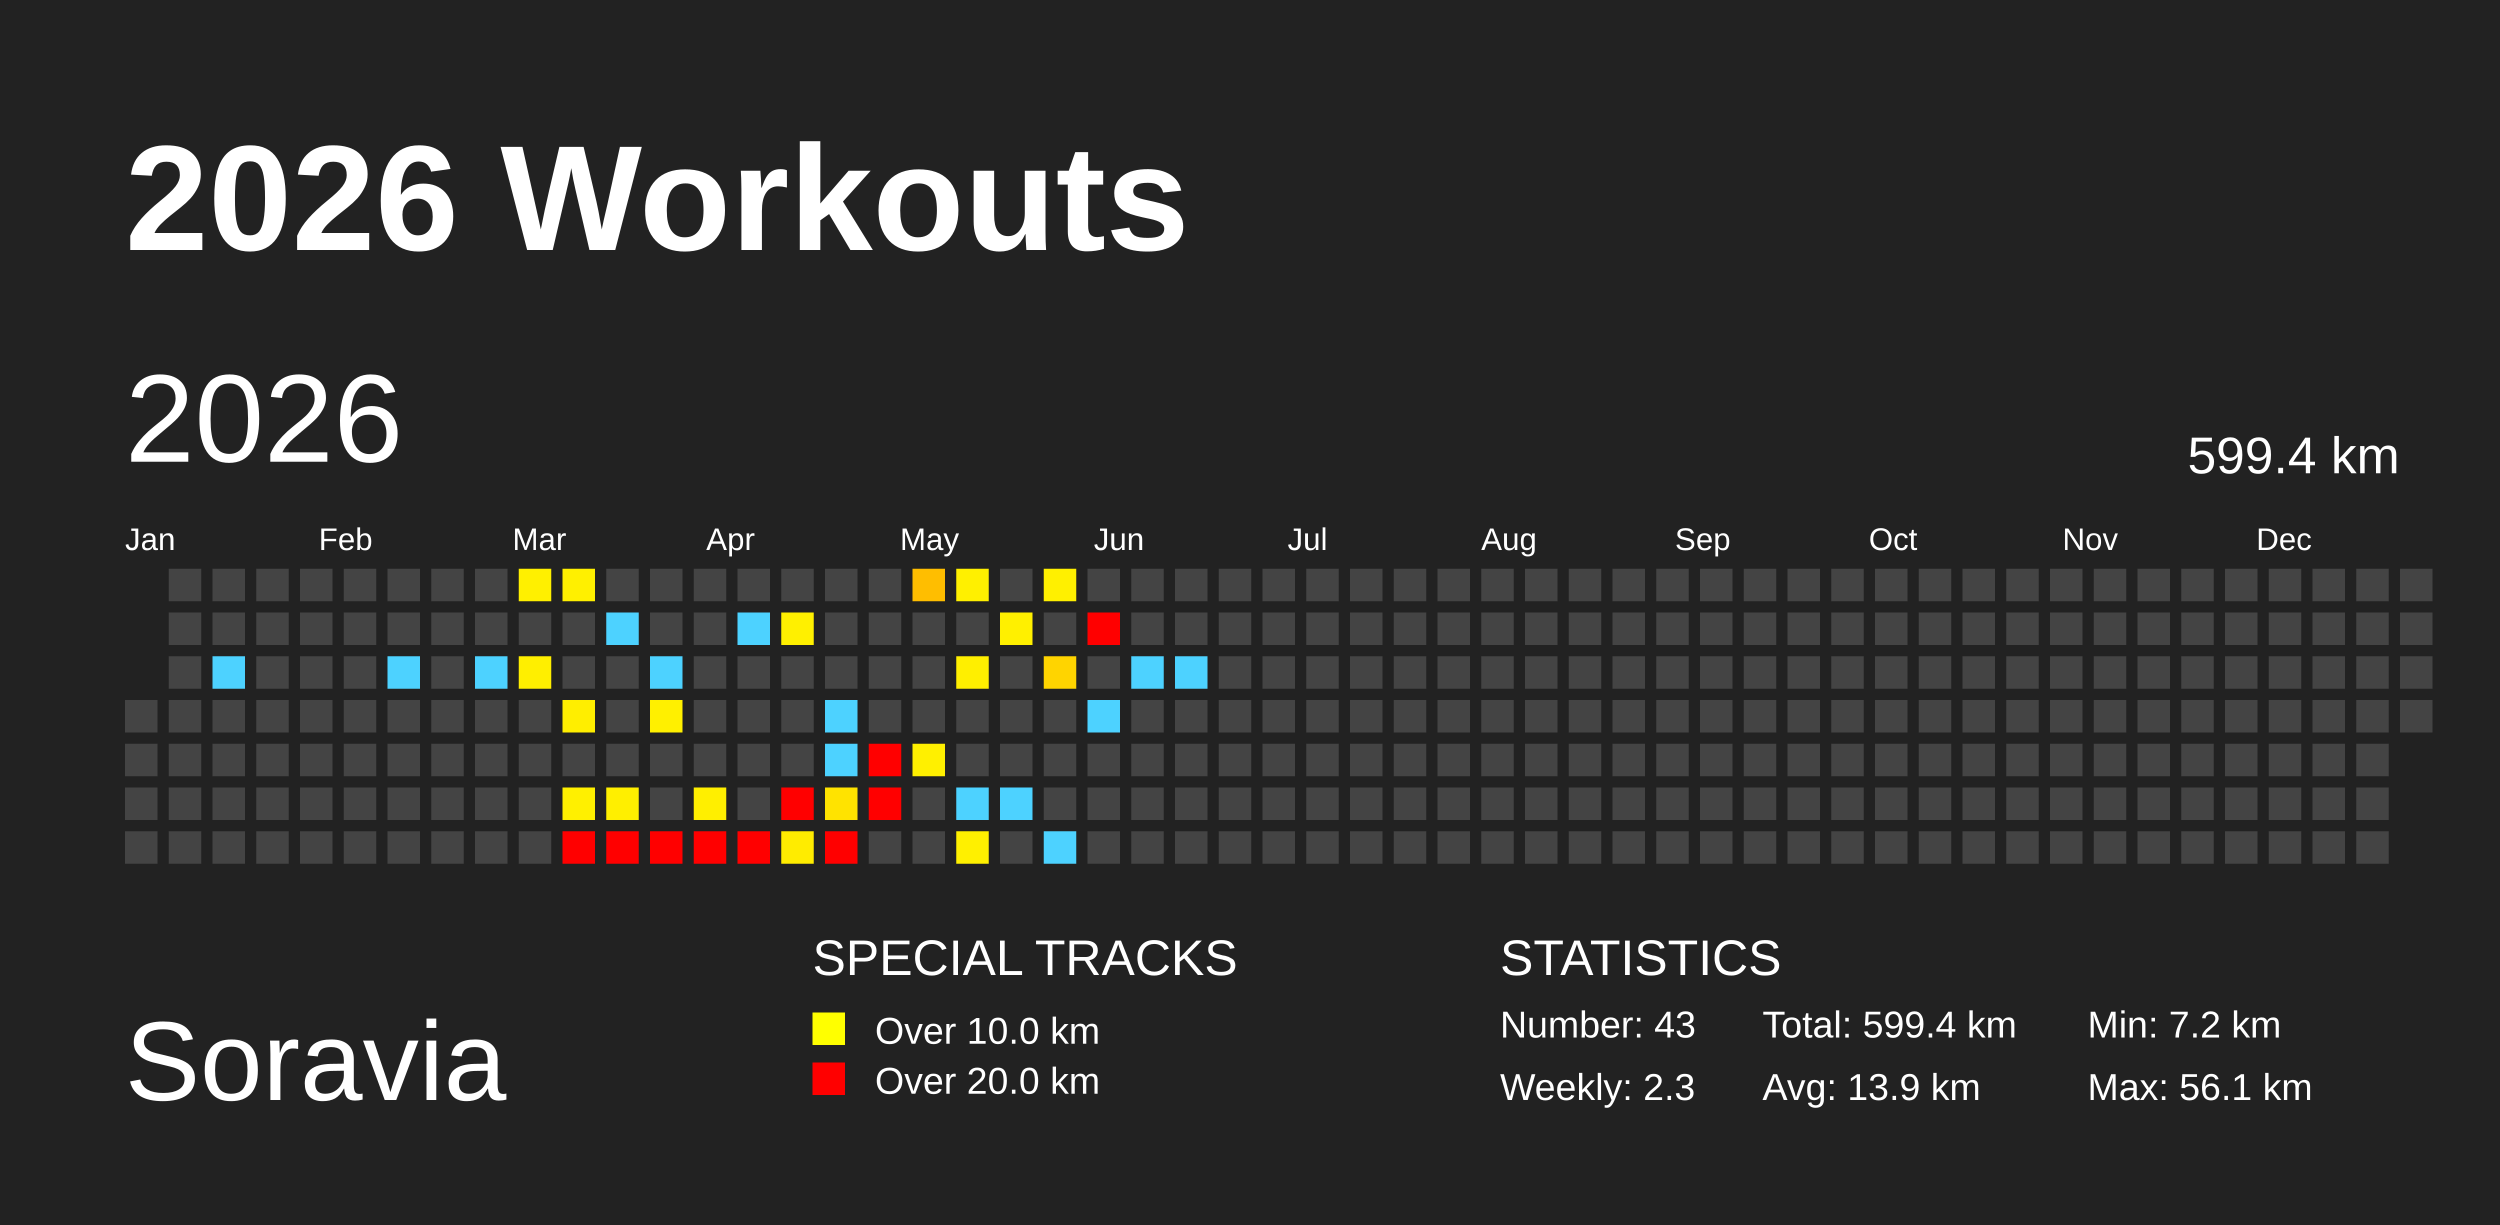
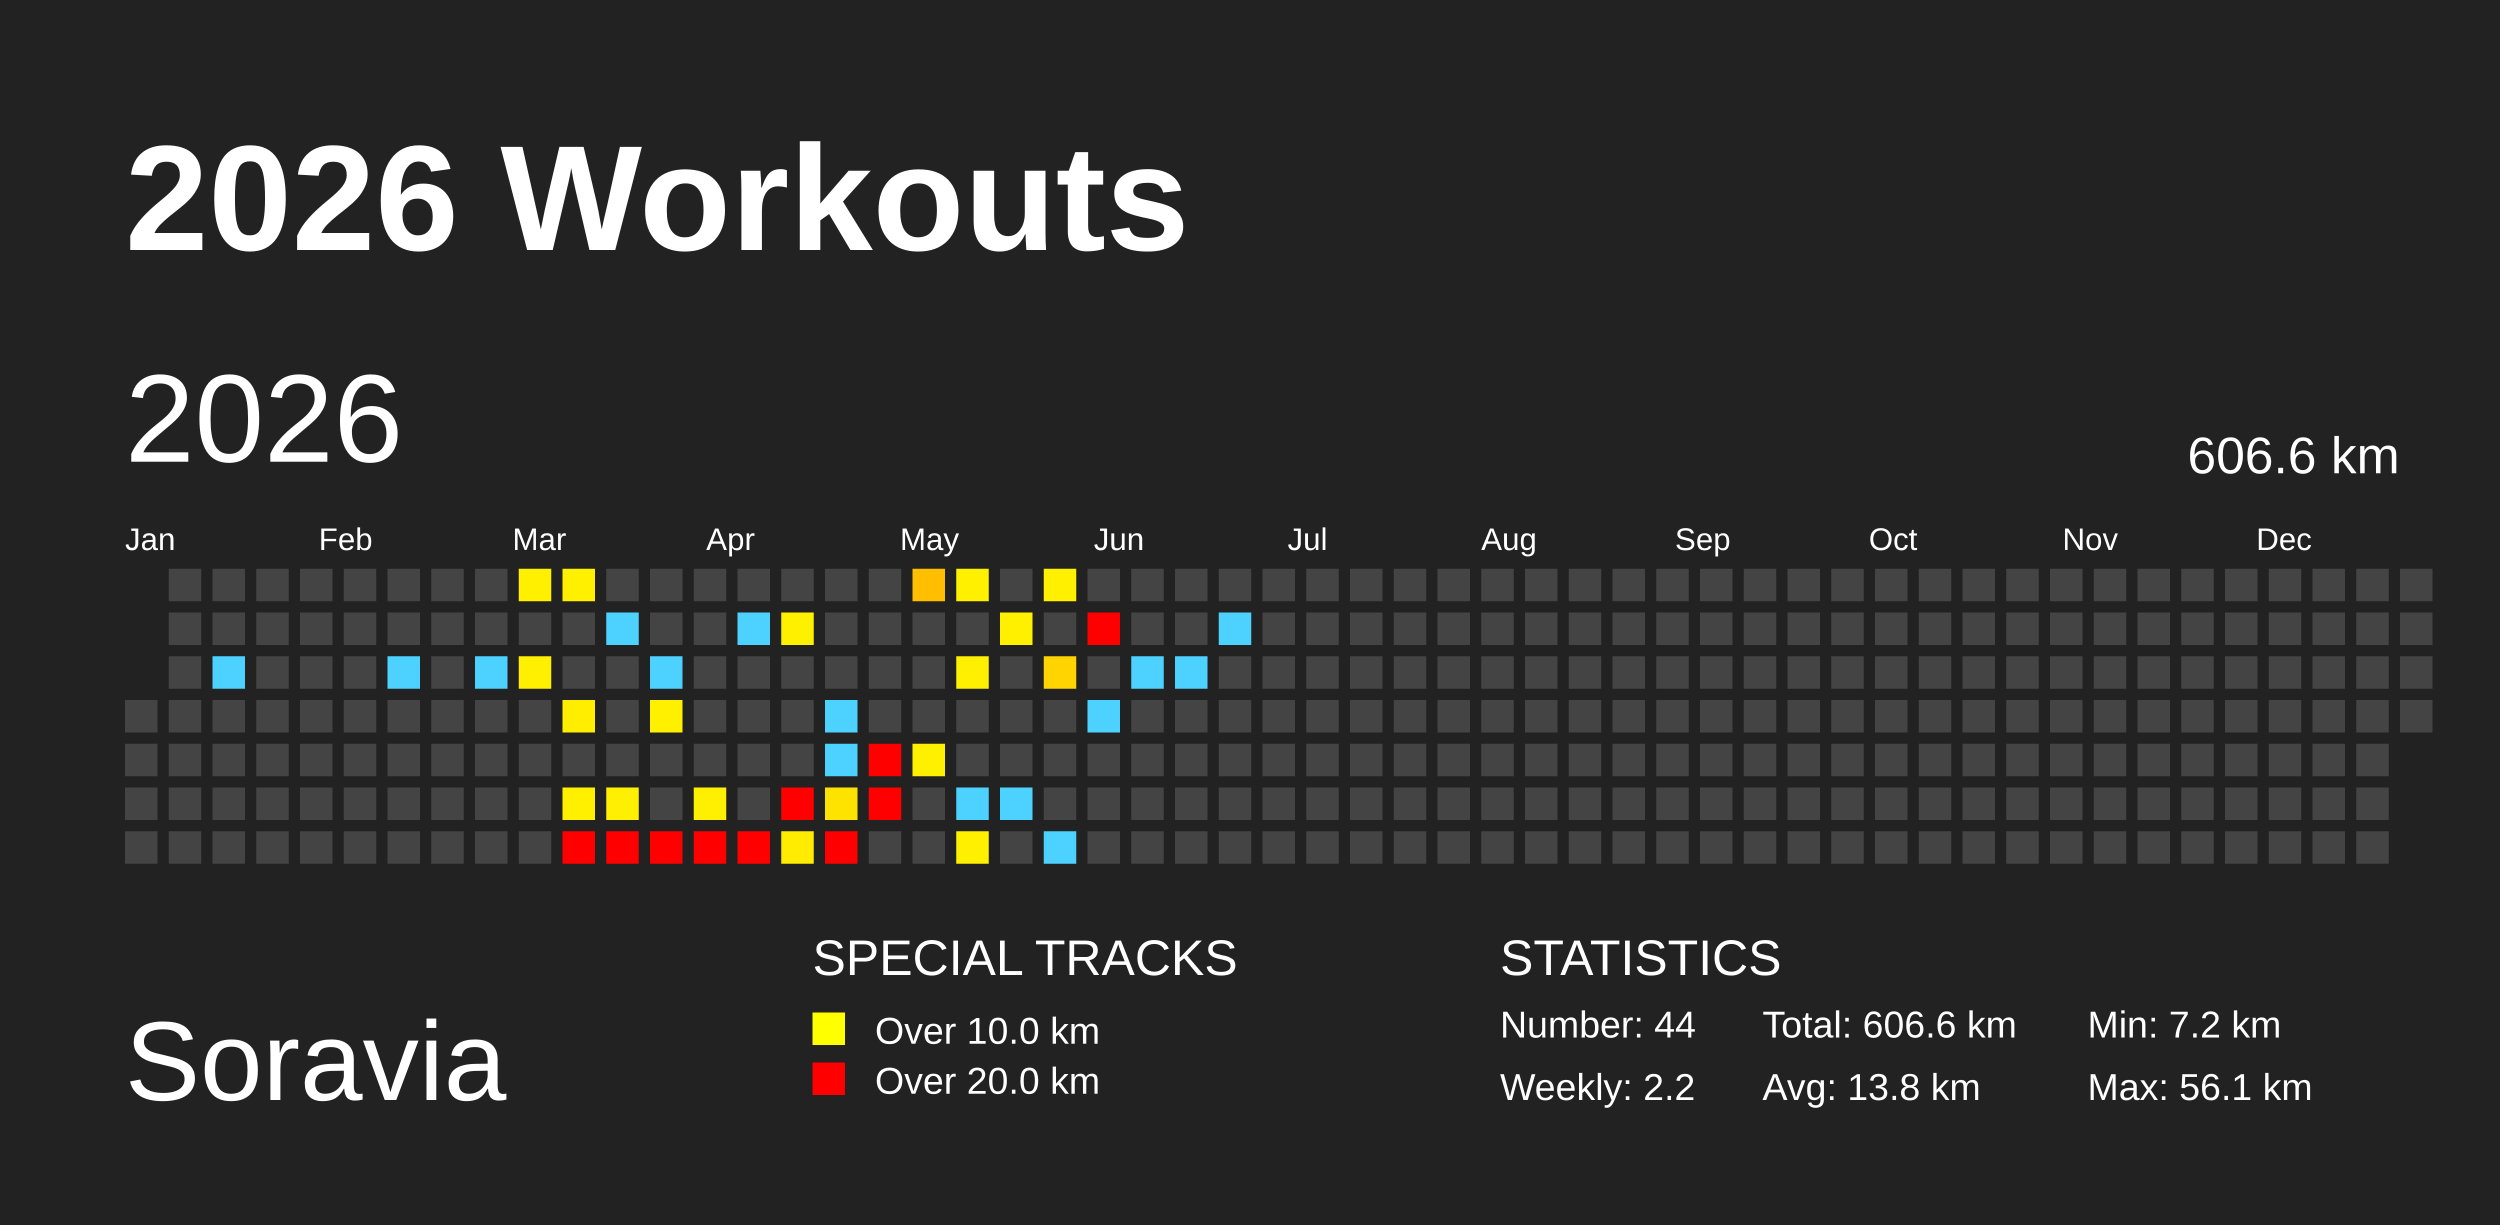
<svg xmlns="http://www.w3.org/2000/svg" baseProfile="full" height="98mm" version="1.1" viewBox="0,0,200,98" width="200mm">
  <defs />
  <rect fill="#222222" height="98" width="200" x="0" y="0" />
  <text fill="#FFFFFF" style="font-size:12px; font-family:Arial; font-weight:bold;" x="10" y="20">2026 Workouts</text>
  <text fill="#FFFFFF" style="font-size:9px; font-family:Arial" x="10" y="88">Soravia</text>
  <text fill="#FFFFFF" style="font-size:4px; font-family:Arial" x="65" y="78">SPECIAL TRACKS</text>
  <rect fill="yellow" height="2.6" width="2.6" x="65" y="81" />
  <text fill="#FFFFFF" style="font-size:3px; font-family:Arial" x="70" y="83.5">Over 10.0 km</text>
  <rect fill="red" height="2.6" width="2.6" x="65" y="85" />
  <text fill="#FFFFFF" style="font-size:3px; font-family:Arial" x="70" y="87.5">Over 20.0 km</text>
  <text fill="#FFFFFF" style="font-size:4px; font-family:Arial" x="120" y="78">STATISTICS</text>
-   <text fill="#FFFFFF" style="font-size:3px; font-family:Arial" x="120" y="83">Number: 43</text>
-   <text fill="#FFFFFF" style="font-size:3px; font-family:Arial" x="120" y="88">Weekly: 2.3</text>
-   <text fill="#FFFFFF" style="font-size:3px; font-family:Arial" x="141" y="83">Total: 599.4 km</text>
-   <text fill="#FFFFFF" style="font-size:3px; font-family:Arial" x="141" y="88">Avg: 13.9 km</text>
+   <text fill="#FFFFFF" style="font-size:3px; font-family:Arial" x="120" y="83">Number: 44</text>
+   <text fill="#FFFFFF" style="font-size:3px; font-family:Arial" x="120" y="88">Weekly: 2.2</text>
+   <text fill="#FFFFFF" style="font-size:3px; font-family:Arial" x="141" y="83">Total: 606.6 km</text>
+   <text fill="#FFFFFF" style="font-size:3px; font-family:Arial" x="141" y="88">Avg: 13.8 km</text>
  <text fill="#FFFFFF" style="font-size:3px; font-family:Arial" x="167" y="83">Min: 7.2 km</text>
  <text fill="#FFFFFF" style="font-size:3px; font-family:Arial" x="167" y="88">Max: 56.1 km</text>
  <text dominant-baseline="hanging" fill="#FFFFFF" style="font-size:10.0px; font-family:Arial;" x="10" y="30">2026</text>
-   <text dominant-baseline="hanging" fill="#FFFFFF" style="font-size:4.125px; font-family:Arial;" x="175" y="35">599.4 km</text>
+   <text dominant-baseline="hanging" fill="#FFFFFF" style="font-size:4.125px; font-family:Arial;" x="175" y="35">606.6 km</text>
  <text fill="#FFFFFF" style="font-size:2.5px; font-family:Arial" x="10.0" y="44">Jan</text>
  <text fill="#FFFFFF" style="font-size:2.5px; font-family:Arial" x="25.5" y="44">Feb</text>
  <text fill="#FFFFFF" style="font-size:2.5px; font-family:Arial" x="41.0" y="44">Mar</text>
  <text fill="#FFFFFF" style="font-size:2.5px; font-family:Arial" x="56.5" y="44">Apr</text>
  <text fill="#FFFFFF" style="font-size:2.5px; font-family:Arial" x="72.0" y="44">May</text>
  <text fill="#FFFFFF" style="font-size:2.5px; font-family:Arial" x="87.5" y="44">Jun</text>
  <text fill="#FFFFFF" style="font-size:2.5px; font-family:Arial" x="103.0" y="44">Jul</text>
  <text fill="#FFFFFF" style="font-size:2.5px; font-family:Arial" x="118.5" y="44">Aug</text>
  <text fill="#FFFFFF" style="font-size:2.5px; font-family:Arial" x="134.0" y="44">Sep</text>
  <text fill="#FFFFFF" style="font-size:2.5px; font-family:Arial" x="149.5" y="44">Oct</text>
  <text fill="#FFFFFF" style="font-size:2.5px; font-family:Arial" x="165.0" y="44">Nov</text>
  <text fill="#FFFFFF" style="font-size:2.5px; font-family:Arial" x="180.5" y="44">Dec</text>
  <rect fill="#444444" height="2.6" width="2.6" x="10.0" y="56.0" />
  <rect fill="#444444" height="2.6" width="2.6" x="10.0" y="59.5" />
  <rect fill="#444444" height="2.6" width="2.6" x="10.0" y="63.0" />
  <rect fill="#444444" height="2.6" width="2.6" x="10.0" y="66.5" />
  <rect fill="#444444" height="2.6" width="2.6" x="13.5" y="45.5" />
  <rect fill="#444444" height="2.6" width="2.6" x="13.5" y="49.0" />
  <rect fill="#444444" height="2.6" width="2.6" x="13.5" y="52.5" />
  <rect fill="#444444" height="2.6" width="2.6" x="13.5" y="56.0" />
  <rect fill="#444444" height="2.6" width="2.6" x="13.5" y="59.5" />
  <rect fill="#444444" height="2.6" width="2.6" x="13.5" y="63.0" />
  <rect fill="#444444" height="2.6" width="2.6" x="13.5" y="66.5" />
  <rect fill="#444444" height="2.6" width="2.6" x="17.0" y="45.5" />
  <rect fill="#444444" height="2.6" width="2.6" x="17.0" y="49.0" />
  <rect fill="#4dd2ff" height="2.6" width="2.6" x="17.0" y="52.5" />
  <rect fill="#444444" height="2.6" width="2.6" x="17.0" y="56.0" />
  <rect fill="#444444" height="2.6" width="2.6" x="17.0" y="59.5" />
  <rect fill="#444444" height="2.6" width="2.6" x="17.0" y="63.0" />
  <rect fill="#444444" height="2.6" width="2.6" x="17.0" y="66.5" />
  <rect fill="#444444" height="2.6" width="2.6" x="20.5" y="45.5" />
  <rect fill="#444444" height="2.6" width="2.6" x="20.5" y="49.0" />
  <rect fill="#444444" height="2.6" width="2.6" x="20.5" y="52.5" />
  <rect fill="#444444" height="2.6" width="2.6" x="20.5" y="56.0" />
  <rect fill="#444444" height="2.6" width="2.6" x="20.5" y="59.5" />
  <rect fill="#444444" height="2.6" width="2.6" x="20.5" y="63.0" />
  <rect fill="#444444" height="2.6" width="2.6" x="20.5" y="66.5" />
  <rect fill="#444444" height="2.6" width="2.6" x="24.0" y="45.5" />
  <rect fill="#444444" height="2.6" width="2.6" x="24.0" y="49.0" />
  <rect fill="#444444" height="2.6" width="2.6" x="24.0" y="52.5" />
  <rect fill="#444444" height="2.6" width="2.6" x="24.0" y="56.0" />
  <rect fill="#444444" height="2.6" width="2.6" x="24.0" y="59.5" />
  <rect fill="#444444" height="2.6" width="2.6" x="24.0" y="63.0" />
  <rect fill="#444444" height="2.6" width="2.6" x="24.0" y="66.5" />
  <rect fill="#444444" height="2.6" width="2.6" x="27.5" y="45.5" />
  <rect fill="#444444" height="2.6" width="2.6" x="27.5" y="49.0" />
  <rect fill="#444444" height="2.6" width="2.6" x="27.5" y="52.5" />
  <rect fill="#444444" height="2.6" width="2.6" x="27.5" y="56.0" />
  <rect fill="#444444" height="2.6" width="2.6" x="27.5" y="59.5" />
  <rect fill="#444444" height="2.6" width="2.6" x="27.5" y="63.0" />
  <rect fill="#444444" height="2.6" width="2.6" x="27.5" y="66.5" />
  <rect fill="#444444" height="2.6" width="2.6" x="31.0" y="45.5" />
  <rect fill="#444444" height="2.6" width="2.6" x="31.0" y="49.0" />
  <rect fill="#4dd2ff" height="2.6" width="2.6" x="31.0" y="52.5" />
  <rect fill="#444444" height="2.6" width="2.6" x="31.0" y="56.0" />
  <rect fill="#444444" height="2.6" width="2.6" x="31.0" y="59.5" />
  <rect fill="#444444" height="2.6" width="2.6" x="31.0" y="63.0" />
  <rect fill="#444444" height="2.6" width="2.6" x="31.0" y="66.5" />
  <rect fill="#444444" height="2.6" width="2.6" x="34.5" y="45.5" />
  <rect fill="#444444" height="2.6" width="2.6" x="34.5" y="49.0" />
  <rect fill="#444444" height="2.6" width="2.6" x="34.5" y="52.5" />
  <rect fill="#444444" height="2.6" width="2.6" x="34.5" y="56.0" />
  <rect fill="#444444" height="2.6" width="2.6" x="34.5" y="59.5" />
  <rect fill="#444444" height="2.6" width="2.6" x="34.5" y="63.0" />
  <rect fill="#444444" height="2.6" width="2.6" x="34.5" y="66.5" />
  <rect fill="#444444" height="2.6" width="2.6" x="38.0" y="45.5" />
  <rect fill="#444444" height="2.6" width="2.6" x="38.0" y="49.0" />
  <rect fill="#4dd2ff" height="2.6" width="2.6" x="38.0" y="52.5" />
  <rect fill="#444444" height="2.6" width="2.6" x="38.0" y="56.0" />
  <rect fill="#444444" height="2.6" width="2.6" x="38.0" y="59.5" />
  <rect fill="#444444" height="2.6" width="2.6" x="38.0" y="63.0" />
  <rect fill="#444444" height="2.6" width="2.6" x="38.0" y="66.5" />
  <rect fill="#fff000" height="2.6" width="2.6" x="41.5" y="45.5" />
  <rect fill="#444444" height="2.6" width="2.6" x="41.5" y="49.0" />
  <rect fill="#ffef00" height="2.6" width="2.6" x="41.5" y="52.5" />
  <rect fill="#444444" height="2.6" width="2.6" x="41.5" y="56.0" />
  <rect fill="#444444" height="2.6" width="2.6" x="41.5" y="59.5" />
  <rect fill="#444444" height="2.6" width="2.6" x="41.5" y="63.0" />
  <rect fill="#444444" height="2.6" width="2.6" x="41.5" y="66.5" />
  <rect fill="#fff000" height="2.6" width="2.6" x="45.0" y="45.5" />
  <rect fill="#444444" height="2.6" width="2.6" x="45.0" y="49.0" />
  <rect fill="#444444" height="2.6" width="2.6" x="45.0" y="52.5" />
  <rect fill="#ffee00" height="2.6" width="2.6" x="45.0" y="56.0" />
  <rect fill="#444444" height="2.6" width="2.6" x="45.0" y="59.5" />
  <rect fill="#fff000" height="2.6" width="2.6" x="45.0" y="63.0" />
  <rect fill="red" height="2.6" width="2.6" x="45.0" y="66.5" />
  <rect fill="#444444" height="2.6" width="2.6" x="48.5" y="45.5" />
  <rect fill="#4dd2ff" height="2.6" width="2.6" x="48.5" y="49.0" />
  <rect fill="#444444" height="2.6" width="2.6" x="48.5" y="52.5" />
  <rect fill="#444444" height="2.6" width="2.6" x="48.5" y="56.0" />
  <rect fill="#444444" height="2.6" width="2.6" x="48.5" y="59.5" />
  <rect fill="#ffef00" height="2.6" width="2.6" x="48.5" y="63.0" />
  <rect fill="red" height="2.6" width="2.6" x="48.5" y="66.5" />
  <rect fill="#444444" height="2.6" width="2.6" x="52.0" y="45.5" />
  <rect fill="#444444" height="2.6" width="2.6" x="52.0" y="49.0" />
  <rect fill="#4dd2ff" height="2.6" width="2.6" x="52.0" y="52.5" />
  <rect fill="#fff000" height="2.6" width="2.6" x="52.0" y="56.0" />
  <rect fill="#444444" height="2.6" width="2.6" x="52.0" y="59.5" />
  <rect fill="#444444" height="2.6" width="2.6" x="52.0" y="63.0" />
  <rect fill="red" height="2.6" width="2.6" x="52.0" y="66.5" />
  <rect fill="#444444" height="2.6" width="2.6" x="55.5" y="45.5" />
  <rect fill="#444444" height="2.6" width="2.6" x="55.5" y="49.0" />
  <rect fill="#444444" height="2.6" width="2.6" x="55.5" y="52.5" />
  <rect fill="#444444" height="2.6" width="2.6" x="55.5" y="56.0" />
  <rect fill="#444444" height="2.6" width="2.6" x="55.5" y="59.5" />
  <rect fill="#ffef00" height="2.6" width="2.6" x="55.5" y="63.0" />
  <rect fill="red" height="2.6" width="2.6" x="55.5" y="66.5" />
  <rect fill="#444444" height="2.6" width="2.6" x="59.0" y="45.5" />
  <rect fill="#4dd2ff" height="2.6" width="2.6" x="59.0" y="49.0" />
  <rect fill="#444444" height="2.6" width="2.6" x="59.0" y="52.5" />
  <rect fill="#444444" height="2.6" width="2.6" x="59.0" y="56.0" />
  <rect fill="#444444" height="2.6" width="2.6" x="59.0" y="59.5" />
  <rect fill="#444444" height="2.6" width="2.6" x="59.0" y="63.0" />
  <rect fill="red" height="2.6" width="2.6" x="59.0" y="66.5" />
  <rect fill="#444444" height="2.6" width="2.6" x="62.5" y="45.5" />
  <rect fill="#fff000" height="2.6" width="2.6" x="62.5" y="49.0" />
  <rect fill="#444444" height="2.6" width="2.6" x="62.5" y="52.5" />
  <rect fill="#444444" height="2.6" width="2.6" x="62.5" y="56.0" />
  <rect fill="#444444" height="2.6" width="2.6" x="62.5" y="59.5" />
  <rect fill="red" height="2.6" width="2.6" x="62.5" y="63.0" />
  <rect fill="#ffec00" height="2.6" width="2.6" x="62.5" y="66.5" />
  <rect fill="#444444" height="2.6" width="2.6" x="66.0" y="45.5" />
  <rect fill="#444444" height="2.6" width="2.6" x="66.0" y="49.0" />
  <rect fill="#444444" height="2.6" width="2.6" x="66.0" y="52.5" />
  <rect fill="#4dd2ff" height="2.6" width="2.6" x="66.0" y="56.0" />
  <rect fill="#4dd2ff" height="2.6" width="2.6" x="66.0" y="59.5" />
  <rect fill="#ffe300" height="2.6" width="2.6" x="66.0" y="63.0" />
  <rect fill="red" height="2.6" width="2.6" x="66.0" y="66.5" />
  <rect fill="#444444" height="2.6" width="2.6" x="69.5" y="45.5" />
  <rect fill="#444444" height="2.6" width="2.6" x="69.5" y="49.0" />
  <rect fill="#444444" height="2.6" width="2.6" x="69.5" y="52.5" />
  <rect fill="#444444" height="2.6" width="2.6" x="69.5" y="56.0" />
  <rect fill="red" height="2.6" width="2.6" x="69.5" y="59.5" />
  <rect fill="red" height="2.6" width="2.6" x="69.5" y="63.0" />
  <rect fill="#444444" height="2.6" width="2.6" x="69.5" y="66.5" />
  <rect fill="#ffbe00" height="2.6" width="2.6" x="73.0" y="45.5" />
  <rect fill="#444444" height="2.6" width="2.6" x="73.0" y="49.0" />
  <rect fill="#444444" height="2.6" width="2.6" x="73.0" y="52.5" />
  <rect fill="#444444" height="2.6" width="2.6" x="73.0" y="56.0" />
  <rect fill="#fff000" height="2.6" width="2.6" x="73.0" y="59.5" />
  <rect fill="#444444" height="2.6" width="2.6" x="73.0" y="63.0" />
  <rect fill="#444444" height="2.6" width="2.6" x="73.0" y="66.5" />
  <rect fill="#fff000" height="2.6" width="2.6" x="76.5" y="45.5" />
  <rect fill="#444444" height="2.6" width="2.6" x="76.5" y="49.0" />
  <rect fill="#ffef00" height="2.6" width="2.6" x="76.5" y="52.5" />
  <rect fill="#444444" height="2.6" width="2.6" x="76.5" y="56.0" />
  <rect fill="#444444" height="2.6" width="2.6" x="76.5" y="59.5" />
  <rect fill="#4dd2ff" height="2.6" width="2.6" x="76.5" y="63.0" />
  <rect fill="#fff000" height="2.6" width="2.6" x="76.5" y="66.5" />
  <rect fill="#444444" height="2.6" width="2.6" x="80.0" y="45.5" />
  <rect fill="#fff000" height="2.6" width="2.6" x="80.0" y="49.0" />
  <rect fill="#444444" height="2.6" width="2.6" x="80.0" y="52.5" />
  <rect fill="#444444" height="2.6" width="2.6" x="80.0" y="56.0" />
  <rect fill="#444444" height="2.6" width="2.6" x="80.0" y="59.5" />
  <rect fill="#4dd2ff" height="2.6" width="2.6" x="80.0" y="63.0" />
  <rect fill="#444444" height="2.6" width="2.6" x="80.0" y="66.5" />
  <rect fill="#fff000" height="2.6" width="2.6" x="83.5" y="45.5" />
  <rect fill="#444444" height="2.6" width="2.6" x="83.5" y="49.0" />
  <rect fill="#ffd400" height="2.6" width="2.6" x="83.5" y="52.5" />
  <rect fill="#444444" height="2.6" width="2.6" x="83.5" y="56.0" />
  <rect fill="#444444" height="2.6" width="2.6" x="83.5" y="59.5" />
  <rect fill="#444444" height="2.6" width="2.6" x="83.5" y="63.0" />
  <rect fill="#4dd2ff" height="2.6" width="2.6" x="83.5" y="66.5" />
  <rect fill="#444444" height="2.6" width="2.6" x="87.0" y="45.5" />
  <rect fill="red" height="2.6" width="2.6" x="87.0" y="49.0" />
  <rect fill="#444444" height="2.6" width="2.6" x="87.0" y="52.5" />
  <rect fill="#4dd2ff" height="2.6" width="2.6" x="87.0" y="56.0" />
  <rect fill="#444444" height="2.6" width="2.6" x="87.0" y="59.5" />
  <rect fill="#444444" height="2.6" width="2.6" x="87.0" y="63.0" />
  <rect fill="#444444" height="2.6" width="2.6" x="87.0" y="66.5" />
  <rect fill="#444444" height="2.6" width="2.6" x="90.5" y="45.5" />
  <rect fill="#444444" height="2.6" width="2.6" x="90.5" y="49.0" />
  <rect fill="#4dd2ff" height="2.6" width="2.6" x="90.5" y="52.5" />
  <rect fill="#444444" height="2.6" width="2.6" x="90.5" y="56.0" />
  <rect fill="#444444" height="2.6" width="2.6" x="90.5" y="59.5" />
  <rect fill="#444444" height="2.6" width="2.6" x="90.5" y="63.0" />
  <rect fill="#444444" height="2.6" width="2.6" x="90.5" y="66.5" />
  <rect fill="#444444" height="2.6" width="2.6" x="94.0" y="45.5" />
  <rect fill="#444444" height="2.6" width="2.6" x="94.0" y="49.0" />
  <rect fill="#4dd2ff" height="2.6" width="2.6" x="94.0" y="52.5" />
  <rect fill="#444444" height="2.6" width="2.6" x="94.0" y="56.0" />
  <rect fill="#444444" height="2.6" width="2.6" x="94.0" y="59.5" />
  <rect fill="#444444" height="2.6" width="2.6" x="94.0" y="63.0" />
  <rect fill="#444444" height="2.6" width="2.6" x="94.0" y="66.5" />
  <rect fill="#444444" height="2.6" width="2.6" x="97.5" y="45.5" />
-   <rect fill="#444444" height="2.6" width="2.6" x="97.5" y="49.0" />
+   <rect fill="#4dd2ff" height="2.6" width="2.6" x="97.5" y="49.0" />
  <rect fill="#444444" height="2.6" width="2.6" x="97.5" y="52.5" />
  <rect fill="#444444" height="2.6" width="2.6" x="97.5" y="56.0" />
  <rect fill="#444444" height="2.6" width="2.6" x="97.5" y="59.5" />
  <rect fill="#444444" height="2.6" width="2.6" x="97.5" y="63.0" />
  <rect fill="#444444" height="2.6" width="2.6" x="97.5" y="66.5" />
  <rect fill="#444444" height="2.6" width="2.6" x="101.0" y="45.5" />
  <rect fill="#444444" height="2.6" width="2.6" x="101.0" y="49.0" />
  <rect fill="#444444" height="2.6" width="2.6" x="101.0" y="52.5" />
  <rect fill="#444444" height="2.6" width="2.6" x="101.0" y="56.0" />
  <rect fill="#444444" height="2.6" width="2.6" x="101.0" y="59.5" />
  <rect fill="#444444" height="2.6" width="2.6" x="101.0" y="63.0" />
  <rect fill="#444444" height="2.6" width="2.6" x="101.0" y="66.5" />
  <rect fill="#444444" height="2.6" width="2.6" x="104.5" y="45.5" />
  <rect fill="#444444" height="2.6" width="2.6" x="104.5" y="49.0" />
  <rect fill="#444444" height="2.6" width="2.6" x="104.5" y="52.5" />
  <rect fill="#444444" height="2.6" width="2.6" x="104.5" y="56.0" />
  <rect fill="#444444" height="2.6" width="2.6" x="104.5" y="59.5" />
  <rect fill="#444444" height="2.6" width="2.6" x="104.5" y="63.0" />
  <rect fill="#444444" height="2.6" width="2.6" x="104.5" y="66.5" />
  <rect fill="#444444" height="2.6" width="2.6" x="108.0" y="45.5" />
  <rect fill="#444444" height="2.6" width="2.6" x="108.0" y="49.0" />
  <rect fill="#444444" height="2.6" width="2.6" x="108.0" y="52.5" />
  <rect fill="#444444" height="2.6" width="2.6" x="108.0" y="56.0" />
  <rect fill="#444444" height="2.6" width="2.6" x="108.0" y="59.5" />
  <rect fill="#444444" height="2.6" width="2.6" x="108.0" y="63.0" />
  <rect fill="#444444" height="2.6" width="2.6" x="108.0" y="66.5" />
  <rect fill="#444444" height="2.6" width="2.6" x="111.5" y="45.5" />
  <rect fill="#444444" height="2.6" width="2.6" x="111.5" y="49.0" />
  <rect fill="#444444" height="2.6" width="2.6" x="111.5" y="52.5" />
  <rect fill="#444444" height="2.6" width="2.6" x="111.5" y="56.0" />
  <rect fill="#444444" height="2.6" width="2.6" x="111.5" y="59.5" />
  <rect fill="#444444" height="2.6" width="2.6" x="111.5" y="63.0" />
  <rect fill="#444444" height="2.6" width="2.6" x="111.5" y="66.5" />
  <rect fill="#444444" height="2.6" width="2.6" x="115.0" y="45.5" />
  <rect fill="#444444" height="2.6" width="2.6" x="115.0" y="49.0" />
  <rect fill="#444444" height="2.6" width="2.6" x="115.0" y="52.5" />
  <rect fill="#444444" height="2.6" width="2.6" x="115.0" y="56.0" />
  <rect fill="#444444" height="2.6" width="2.6" x="115.0" y="59.5" />
  <rect fill="#444444" height="2.6" width="2.6" x="115.0" y="63.0" />
  <rect fill="#444444" height="2.6" width="2.6" x="115.0" y="66.5" />
  <rect fill="#444444" height="2.6" width="2.6" x="118.5" y="45.5" />
  <rect fill="#444444" height="2.6" width="2.6" x="118.5" y="49.0" />
  <rect fill="#444444" height="2.6" width="2.6" x="118.5" y="52.5" />
  <rect fill="#444444" height="2.6" width="2.6" x="118.5" y="56.0" />
  <rect fill="#444444" height="2.6" width="2.6" x="118.5" y="59.5" />
  <rect fill="#444444" height="2.6" width="2.6" x="118.5" y="63.0" />
  <rect fill="#444444" height="2.6" width="2.6" x="118.5" y="66.5" />
  <rect fill="#444444" height="2.6" width="2.6" x="122.0" y="45.5" />
  <rect fill="#444444" height="2.6" width="2.6" x="122.0" y="49.0" />
  <rect fill="#444444" height="2.6" width="2.6" x="122.0" y="52.5" />
  <rect fill="#444444" height="2.6" width="2.6" x="122.0" y="56.0" />
  <rect fill="#444444" height="2.6" width="2.6" x="122.0" y="59.5" />
  <rect fill="#444444" height="2.6" width="2.6" x="122.0" y="63.0" />
  <rect fill="#444444" height="2.6" width="2.6" x="122.0" y="66.5" />
  <rect fill="#444444" height="2.6" width="2.6" x="125.5" y="45.5" />
  <rect fill="#444444" height="2.6" width="2.6" x="125.5" y="49.0" />
  <rect fill="#444444" height="2.6" width="2.6" x="125.5" y="52.5" />
  <rect fill="#444444" height="2.6" width="2.6" x="125.5" y="56.0" />
  <rect fill="#444444" height="2.6" width="2.6" x="125.5" y="59.5" />
  <rect fill="#444444" height="2.6" width="2.6" x="125.5" y="63.0" />
  <rect fill="#444444" height="2.6" width="2.6" x="125.5" y="66.5" />
  <rect fill="#444444" height="2.6" width="2.6" x="129.0" y="45.5" />
  <rect fill="#444444" height="2.6" width="2.6" x="129.0" y="49.0" />
  <rect fill="#444444" height="2.6" width="2.6" x="129.0" y="52.5" />
  <rect fill="#444444" height="2.6" width="2.6" x="129.0" y="56.0" />
  <rect fill="#444444" height="2.6" width="2.6" x="129.0" y="59.5" />
  <rect fill="#444444" height="2.6" width="2.6" x="129.0" y="63.0" />
  <rect fill="#444444" height="2.6" width="2.6" x="129.0" y="66.5" />
  <rect fill="#444444" height="2.6" width="2.6" x="132.5" y="45.5" />
  <rect fill="#444444" height="2.6" width="2.6" x="132.5" y="49.0" />
  <rect fill="#444444" height="2.6" width="2.6" x="132.5" y="52.5" />
  <rect fill="#444444" height="2.6" width="2.6" x="132.5" y="56.0" />
  <rect fill="#444444" height="2.6" width="2.6" x="132.5" y="59.5" />
  <rect fill="#444444" height="2.6" width="2.6" x="132.5" y="63.0" />
  <rect fill="#444444" height="2.6" width="2.6" x="132.5" y="66.5" />
  <rect fill="#444444" height="2.6" width="2.6" x="136.0" y="45.5" />
  <rect fill="#444444" height="2.6" width="2.6" x="136.0" y="49.0" />
  <rect fill="#444444" height="2.6" width="2.6" x="136.0" y="52.5" />
  <rect fill="#444444" height="2.6" width="2.6" x="136.0" y="56.0" />
  <rect fill="#444444" height="2.6" width="2.6" x="136.0" y="59.5" />
  <rect fill="#444444" height="2.6" width="2.6" x="136.0" y="63.0" />
  <rect fill="#444444" height="2.6" width="2.6" x="136.0" y="66.5" />
  <rect fill="#444444" height="2.6" width="2.6" x="139.5" y="45.5" />
  <rect fill="#444444" height="2.6" width="2.6" x="139.5" y="49.0" />
  <rect fill="#444444" height="2.6" width="2.6" x="139.5" y="52.5" />
  <rect fill="#444444" height="2.6" width="2.6" x="139.5" y="56.0" />
  <rect fill="#444444" height="2.6" width="2.6" x="139.5" y="59.5" />
  <rect fill="#444444" height="2.6" width="2.6" x="139.5" y="63.0" />
  <rect fill="#444444" height="2.6" width="2.6" x="139.5" y="66.5" />
  <rect fill="#444444" height="2.6" width="2.6" x="143.0" y="45.5" />
  <rect fill="#444444" height="2.6" width="2.6" x="143.0" y="49.0" />
  <rect fill="#444444" height="2.6" width="2.6" x="143.0" y="52.5" />
  <rect fill="#444444" height="2.6" width="2.6" x="143.0" y="56.0" />
  <rect fill="#444444" height="2.6" width="2.6" x="143.0" y="59.5" />
  <rect fill="#444444" height="2.6" width="2.6" x="143.0" y="63.0" />
  <rect fill="#444444" height="2.6" width="2.6" x="143.0" y="66.5" />
  <rect fill="#444444" height="2.6" width="2.6" x="146.5" y="45.5" />
  <rect fill="#444444" height="2.6" width="2.6" x="146.5" y="49.0" />
  <rect fill="#444444" height="2.6" width="2.6" x="146.5" y="52.5" />
  <rect fill="#444444" height="2.6" width="2.6" x="146.5" y="56.0" />
  <rect fill="#444444" height="2.6" width="2.6" x="146.5" y="59.5" />
  <rect fill="#444444" height="2.6" width="2.6" x="146.5" y="63.0" />
  <rect fill="#444444" height="2.6" width="2.6" x="146.5" y="66.5" />
  <rect fill="#444444" height="2.6" width="2.6" x="150.0" y="45.5" />
  <rect fill="#444444" height="2.6" width="2.6" x="150.0" y="49.0" />
  <rect fill="#444444" height="2.6" width="2.6" x="150.0" y="52.5" />
  <rect fill="#444444" height="2.6" width="2.6" x="150.0" y="56.0" />
  <rect fill="#444444" height="2.6" width="2.6" x="150.0" y="59.5" />
  <rect fill="#444444" height="2.6" width="2.6" x="150.0" y="63.0" />
  <rect fill="#444444" height="2.6" width="2.6" x="150.0" y="66.5" />
  <rect fill="#444444" height="2.6" width="2.6" x="153.5" y="45.5" />
  <rect fill="#444444" height="2.6" width="2.6" x="153.5" y="49.0" />
  <rect fill="#444444" height="2.6" width="2.6" x="153.5" y="52.5" />
  <rect fill="#444444" height="2.6" width="2.6" x="153.5" y="56.0" />
  <rect fill="#444444" height="2.6" width="2.6" x="153.5" y="59.5" />
  <rect fill="#444444" height="2.6" width="2.6" x="153.5" y="63.0" />
  <rect fill="#444444" height="2.6" width="2.6" x="153.5" y="66.5" />
  <rect fill="#444444" height="2.6" width="2.6" x="157.0" y="45.5" />
  <rect fill="#444444" height="2.6" width="2.6" x="157.0" y="49.0" />
  <rect fill="#444444" height="2.6" width="2.6" x="157.0" y="52.5" />
  <rect fill="#444444" height="2.6" width="2.6" x="157.0" y="56.0" />
  <rect fill="#444444" height="2.6" width="2.6" x="157.0" y="59.5" />
  <rect fill="#444444" height="2.6" width="2.6" x="157.0" y="63.0" />
  <rect fill="#444444" height="2.6" width="2.6" x="157.0" y="66.5" />
  <rect fill="#444444" height="2.6" width="2.6" x="160.5" y="45.5" />
  <rect fill="#444444" height="2.6" width="2.6" x="160.5" y="49.0" />
  <rect fill="#444444" height="2.6" width="2.6" x="160.5" y="52.5" />
  <rect fill="#444444" height="2.6" width="2.6" x="160.5" y="56.0" />
  <rect fill="#444444" height="2.6" width="2.6" x="160.5" y="59.5" />
  <rect fill="#444444" height="2.6" width="2.6" x="160.5" y="63.0" />
  <rect fill="#444444" height="2.6" width="2.6" x="160.5" y="66.5" />
  <rect fill="#444444" height="2.6" width="2.6" x="164.0" y="45.5" />
  <rect fill="#444444" height="2.6" width="2.6" x="164.0" y="49.0" />
  <rect fill="#444444" height="2.6" width="2.6" x="164.0" y="52.5" />
  <rect fill="#444444" height="2.6" width="2.6" x="164.0" y="56.0" />
  <rect fill="#444444" height="2.6" width="2.6" x="164.0" y="59.5" />
  <rect fill="#444444" height="2.6" width="2.6" x="164.0" y="63.0" />
  <rect fill="#444444" height="2.6" width="2.6" x="164.0" y="66.5" />
  <rect fill="#444444" height="2.6" width="2.6" x="167.5" y="45.5" />
  <rect fill="#444444" height="2.6" width="2.6" x="167.5" y="49.0" />
  <rect fill="#444444" height="2.6" width="2.6" x="167.5" y="52.5" />
  <rect fill="#444444" height="2.6" width="2.6" x="167.5" y="56.0" />
  <rect fill="#444444" height="2.6" width="2.6" x="167.5" y="59.5" />
  <rect fill="#444444" height="2.6" width="2.6" x="167.5" y="63.0" />
  <rect fill="#444444" height="2.6" width="2.6" x="167.5" y="66.5" />
  <rect fill="#444444" height="2.6" width="2.6" x="171.0" y="45.5" />
  <rect fill="#444444" height="2.6" width="2.6" x="171.0" y="49.0" />
  <rect fill="#444444" height="2.6" width="2.6" x="171.0" y="52.5" />
  <rect fill="#444444" height="2.6" width="2.6" x="171.0" y="56.0" />
  <rect fill="#444444" height="2.6" width="2.6" x="171.0" y="59.5" />
  <rect fill="#444444" height="2.6" width="2.6" x="171.0" y="63.0" />
  <rect fill="#444444" height="2.6" width="2.6" x="171.0" y="66.5" />
  <rect fill="#444444" height="2.6" width="2.6" x="174.5" y="45.5" />
  <rect fill="#444444" height="2.6" width="2.6" x="174.5" y="49.0" />
  <rect fill="#444444" height="2.6" width="2.6" x="174.5" y="52.5" />
  <rect fill="#444444" height="2.6" width="2.6" x="174.5" y="56.0" />
  <rect fill="#444444" height="2.6" width="2.6" x="174.5" y="59.5" />
  <rect fill="#444444" height="2.6" width="2.6" x="174.5" y="63.0" />
  <rect fill="#444444" height="2.6" width="2.6" x="174.5" y="66.5" />
  <rect fill="#444444" height="2.6" width="2.6" x="178.0" y="45.5" />
  <rect fill="#444444" height="2.6" width="2.6" x="178.0" y="49.0" />
  <rect fill="#444444" height="2.6" width="2.6" x="178.0" y="52.5" />
  <rect fill="#444444" height="2.6" width="2.6" x="178.0" y="56.0" />
  <rect fill="#444444" height="2.6" width="2.6" x="178.0" y="59.5" />
  <rect fill="#444444" height="2.6" width="2.6" x="178.0" y="63.0" />
  <rect fill="#444444" height="2.6" width="2.6" x="178.0" y="66.5" />
  <rect fill="#444444" height="2.6" width="2.6" x="181.5" y="45.5" />
  <rect fill="#444444" height="2.6" width="2.6" x="181.5" y="49.0" />
  <rect fill="#444444" height="2.6" width="2.6" x="181.5" y="52.5" />
  <rect fill="#444444" height="2.6" width="2.6" x="181.5" y="56.0" />
  <rect fill="#444444" height="2.6" width="2.6" x="181.5" y="59.5" />
  <rect fill="#444444" height="2.6" width="2.6" x="181.5" y="63.0" />
  <rect fill="#444444" height="2.6" width="2.6" x="181.5" y="66.5" />
  <rect fill="#444444" height="2.6" width="2.6" x="185.0" y="45.5" />
  <rect fill="#444444" height="2.6" width="2.6" x="185.0" y="49.0" />
  <rect fill="#444444" height="2.6" width="2.6" x="185.0" y="52.5" />
  <rect fill="#444444" height="2.6" width="2.6" x="185.0" y="56.0" />
  <rect fill="#444444" height="2.6" width="2.6" x="185.0" y="59.5" />
  <rect fill="#444444" height="2.6" width="2.6" x="185.0" y="63.0" />
  <rect fill="#444444" height="2.6" width="2.6" x="185.0" y="66.5" />
  <rect fill="#444444" height="2.6" width="2.6" x="188.5" y="45.5" />
  <rect fill="#444444" height="2.6" width="2.6" x="188.5" y="49.0" />
  <rect fill="#444444" height="2.6" width="2.6" x="188.5" y="52.5" />
  <rect fill="#444444" height="2.6" width="2.6" x="188.5" y="56.0" />
  <rect fill="#444444" height="2.6" width="2.6" x="188.5" y="59.5" />
  <rect fill="#444444" height="2.6" width="2.6" x="188.5" y="63.0" />
  <rect fill="#444444" height="2.6" width="2.6" x="188.5" y="66.5" />
  <rect fill="#444444" height="2.6" width="2.6" x="192.0" y="45.5" />
  <rect fill="#444444" height="2.6" width="2.6" x="192.0" y="49.0" />
  <rect fill="#444444" height="2.6" width="2.6" x="192.0" y="52.5" />
  <rect fill="#444444" height="2.6" width="2.6" x="192.0" y="56.0" />
</svg>
